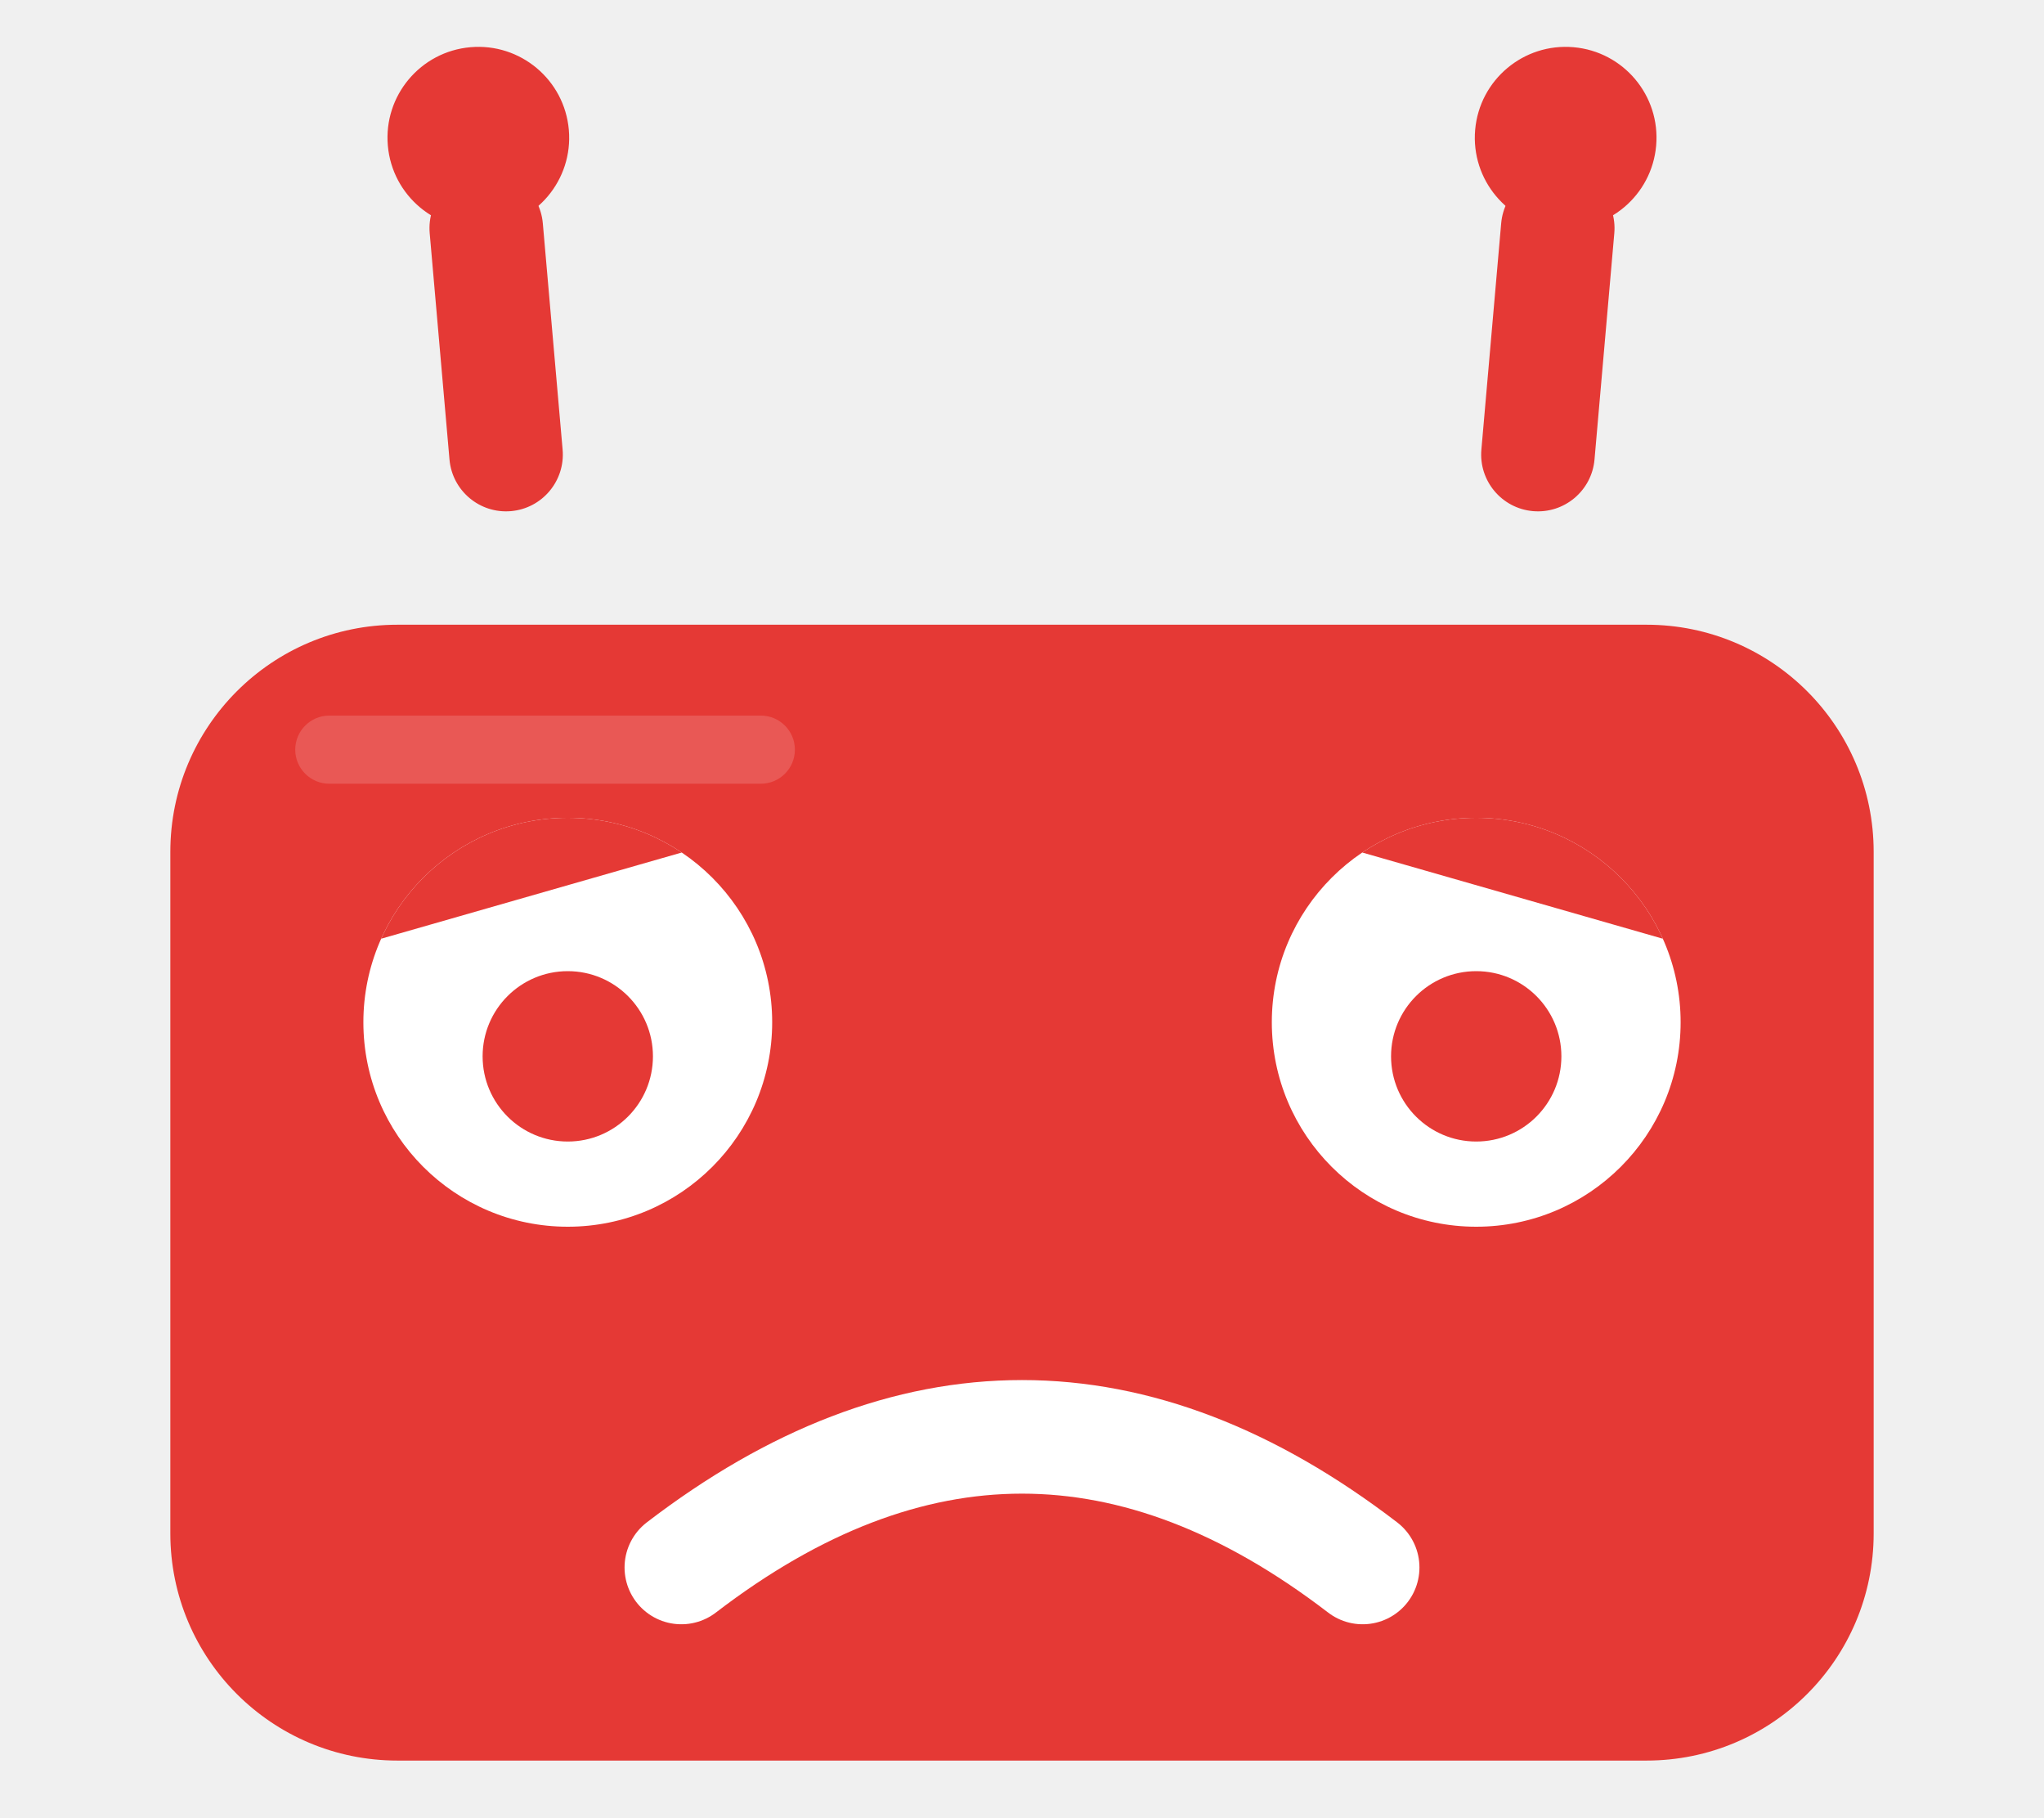
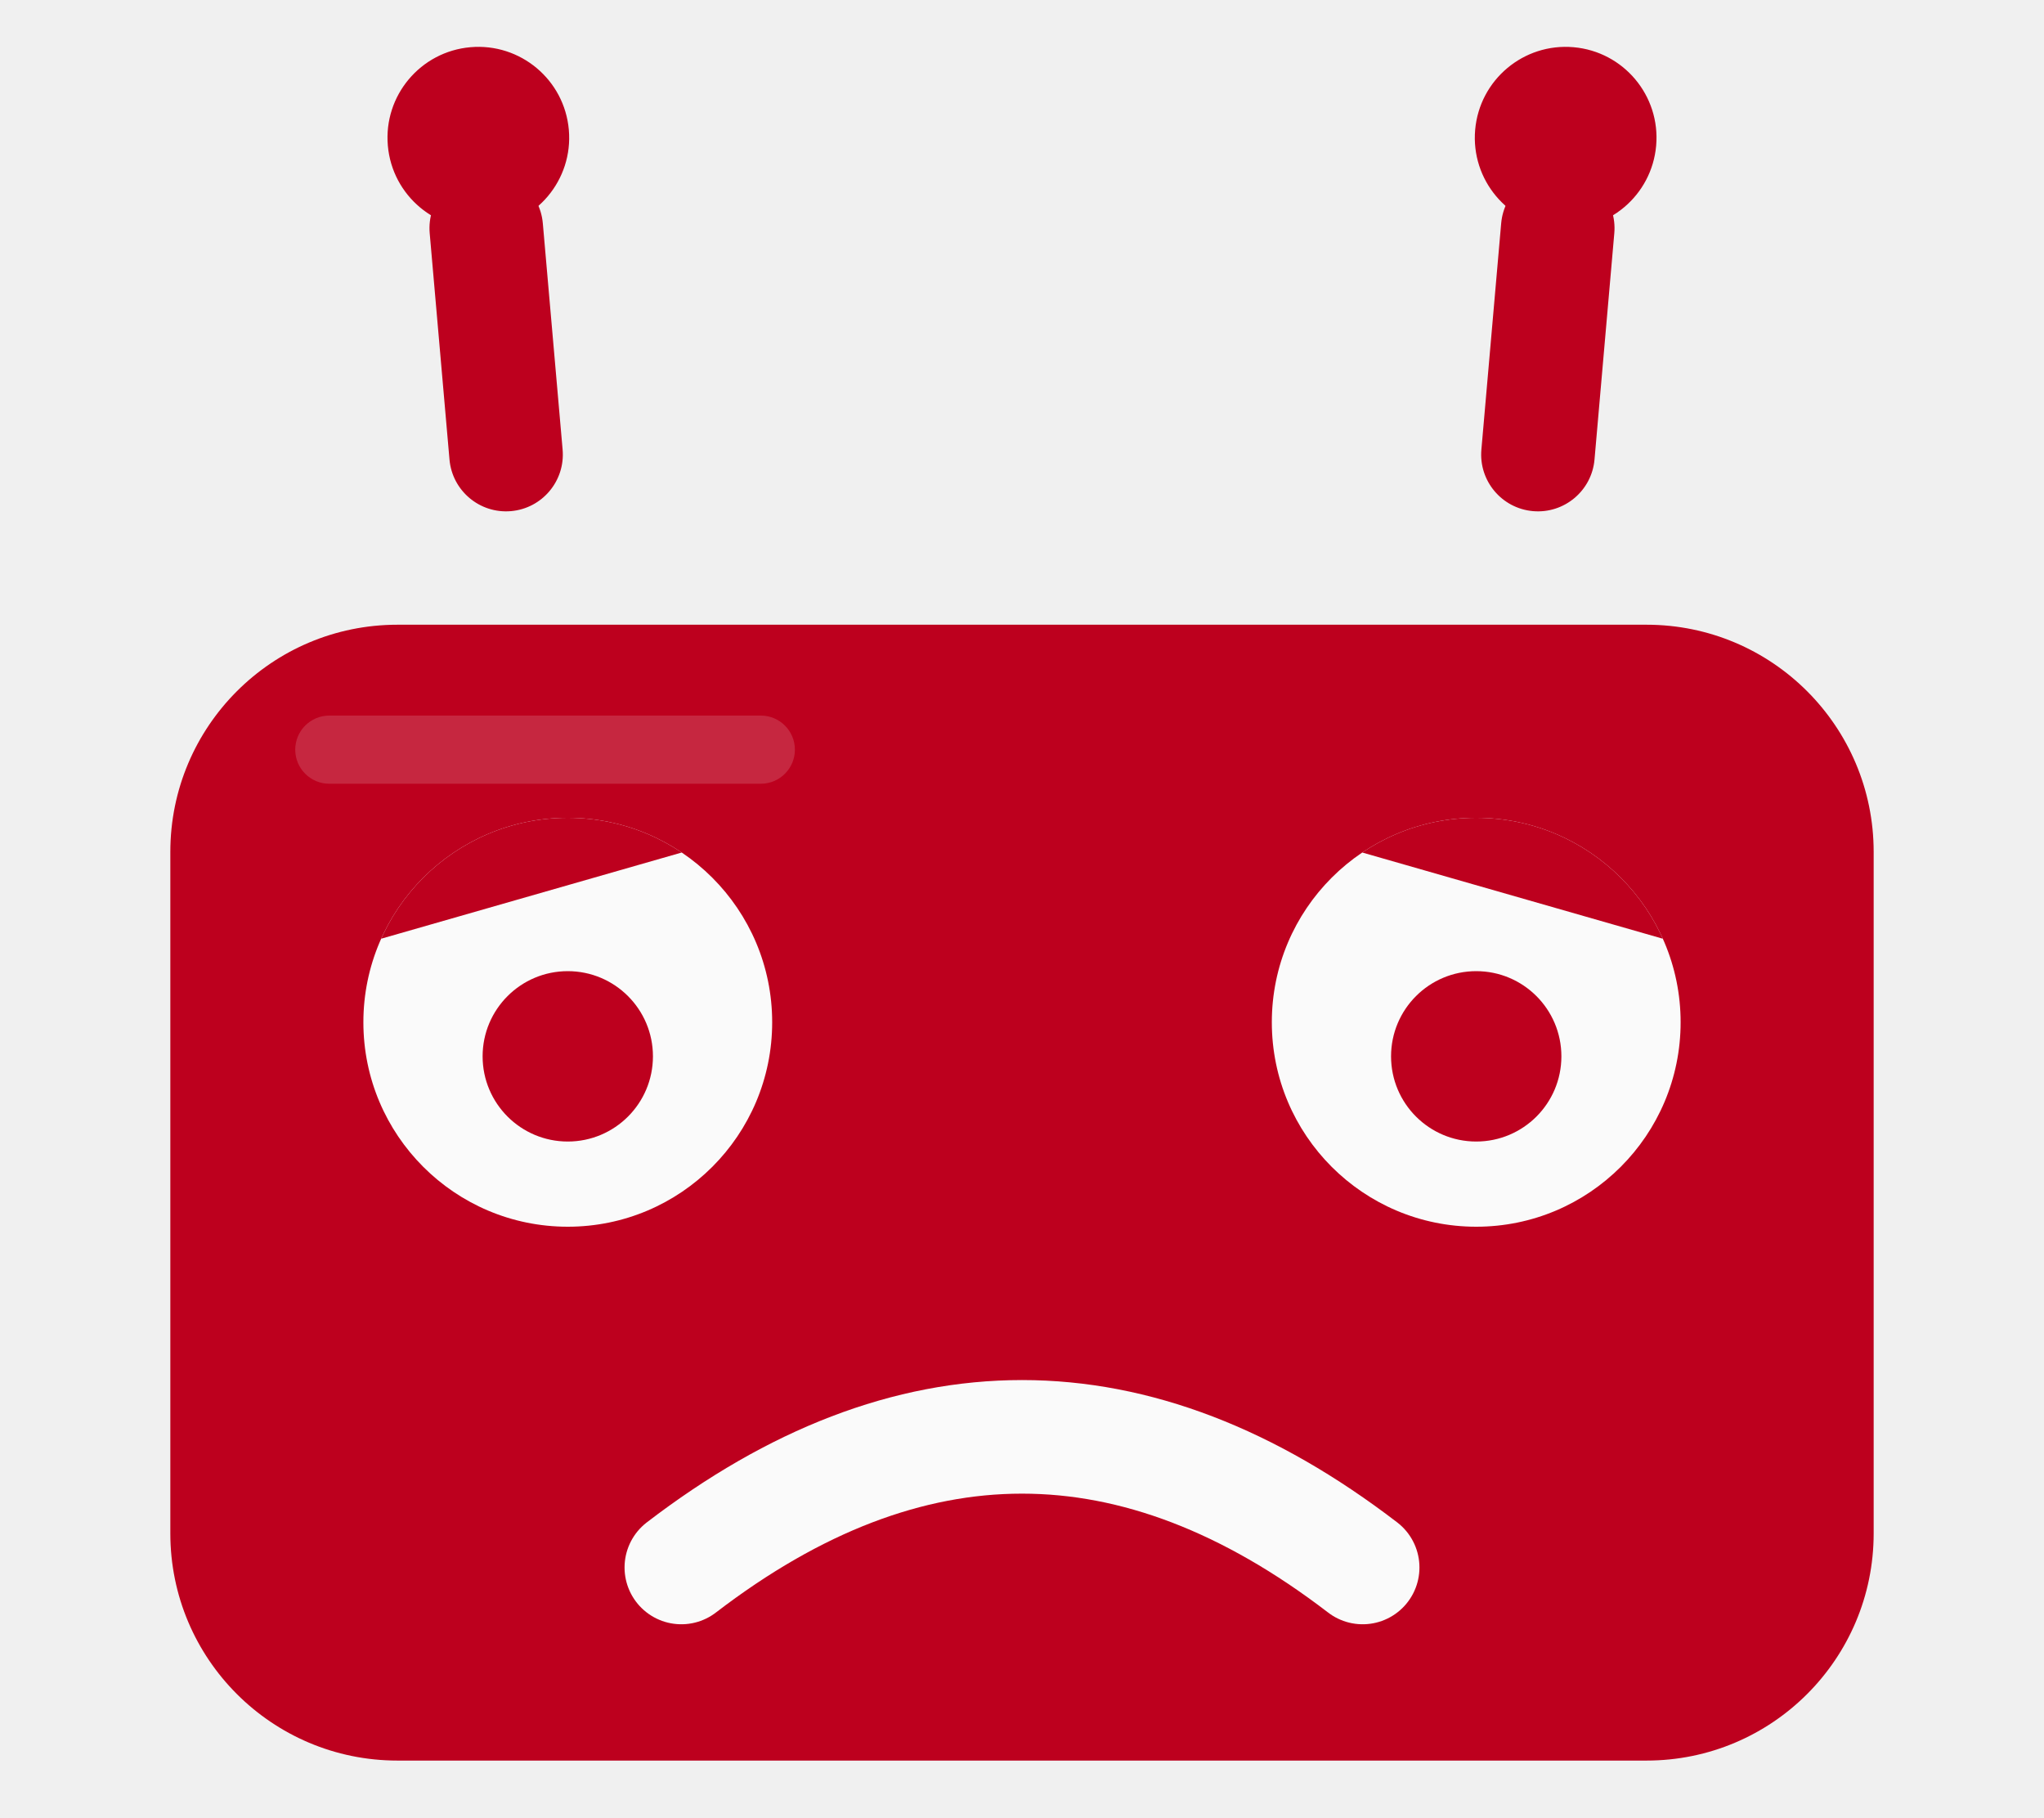
<svg xmlns="http://www.w3.org/2000/svg" viewBox="3 3 18 16" width="36" height="32" role="img" aria-label="Waldo, sad">
  <defs>
    <clipPath id="l">
      <circle cx="8" cy="12" r="1.8" />
    </clipPath>
    <clipPath id="r">
      <circle cx="16" cy="12" r="1.8" />
    </clipPath>
  </defs>
-   <g fill="#e53935">
+   <g fill="#bd001e">
    <g transform="rotate(-5 7.5 7.5)">
      <rect x="7.0" y="4.5" width="1" height="3" rx="0.5" />
      <circle cx="7.5" cy="4.2" r="0.8" />
    </g>
    <g transform="rotate(5 16.5 7.5)">
      <rect x="16.0" y="4.5" width="1" height="3" rx="0.5" />
      <circle cx="16.5" cy="4.2" r="0.8" />
    </g>
    <rect x="4.5" y="8.5" width="15" height="10" rx="2" />
  </g>
-   <rect x="5.6" y="9.3" width="4.4" height="0.6" rx="0.3" fill="#fff" opacity="0.16" />
-   <circle cx="8" cy="12" r="1.8" fill="#fff" />
-   <circle cx="8" cy="12.3" r="0.75" fill="#e53935" />
+   <rect x="5.6" y="9.3" width="4.4" height="0.6" rx="0.3" fill="#fafafa" opacity="0.16" />
+   <circle cx="8" cy="12" r="1.8" fill="#fafafa" />
+   <circle cx="8" cy="12.3" r="0.75" fill="#bd001e" />
  <g clip-path="url(#l)">
-     <rect x="5" y="6" width="6" height="6" fill="#e53935" transform="rotate(-16 8 12) translate(0 -1.160)" />
+     <rect x="5" y="6" width="6" height="6" fill="#bd001e" transform="rotate(-16 8 12) translate(0 -1.160)" />
  </g>
-   <circle cx="16" cy="12" r="1.8" fill="#fff" />
-   <circle cx="16" cy="12.3" r="0.75" fill="#e53935" />
+   <circle cx="16" cy="12" r="1.8" fill="#fafafa" />
+   <circle cx="16" cy="12.3" r="0.75" fill="#bd001e" />
  <g clip-path="url(#r)">
-     <rect x="13" y="6" width="6" height="6" fill="#e53935" transform="rotate(16 16 12) translate(0 -1.160)" />
+     <rect x="13" y="6" width="6" height="6" fill="#bd001e" transform="rotate(16 16 12) translate(0 -1.160)" />
  </g>
-   <path d="M9 16.8 Q12 14.5 15 16.8" fill="none" stroke="#fff" stroke-width="1" stroke-linecap="round" />
+   <path d="M9 16.8 Q12 14.5 15 16.8" fill="none" stroke="#fafafa" stroke-width="1" stroke-linecap="round" />
</svg>
